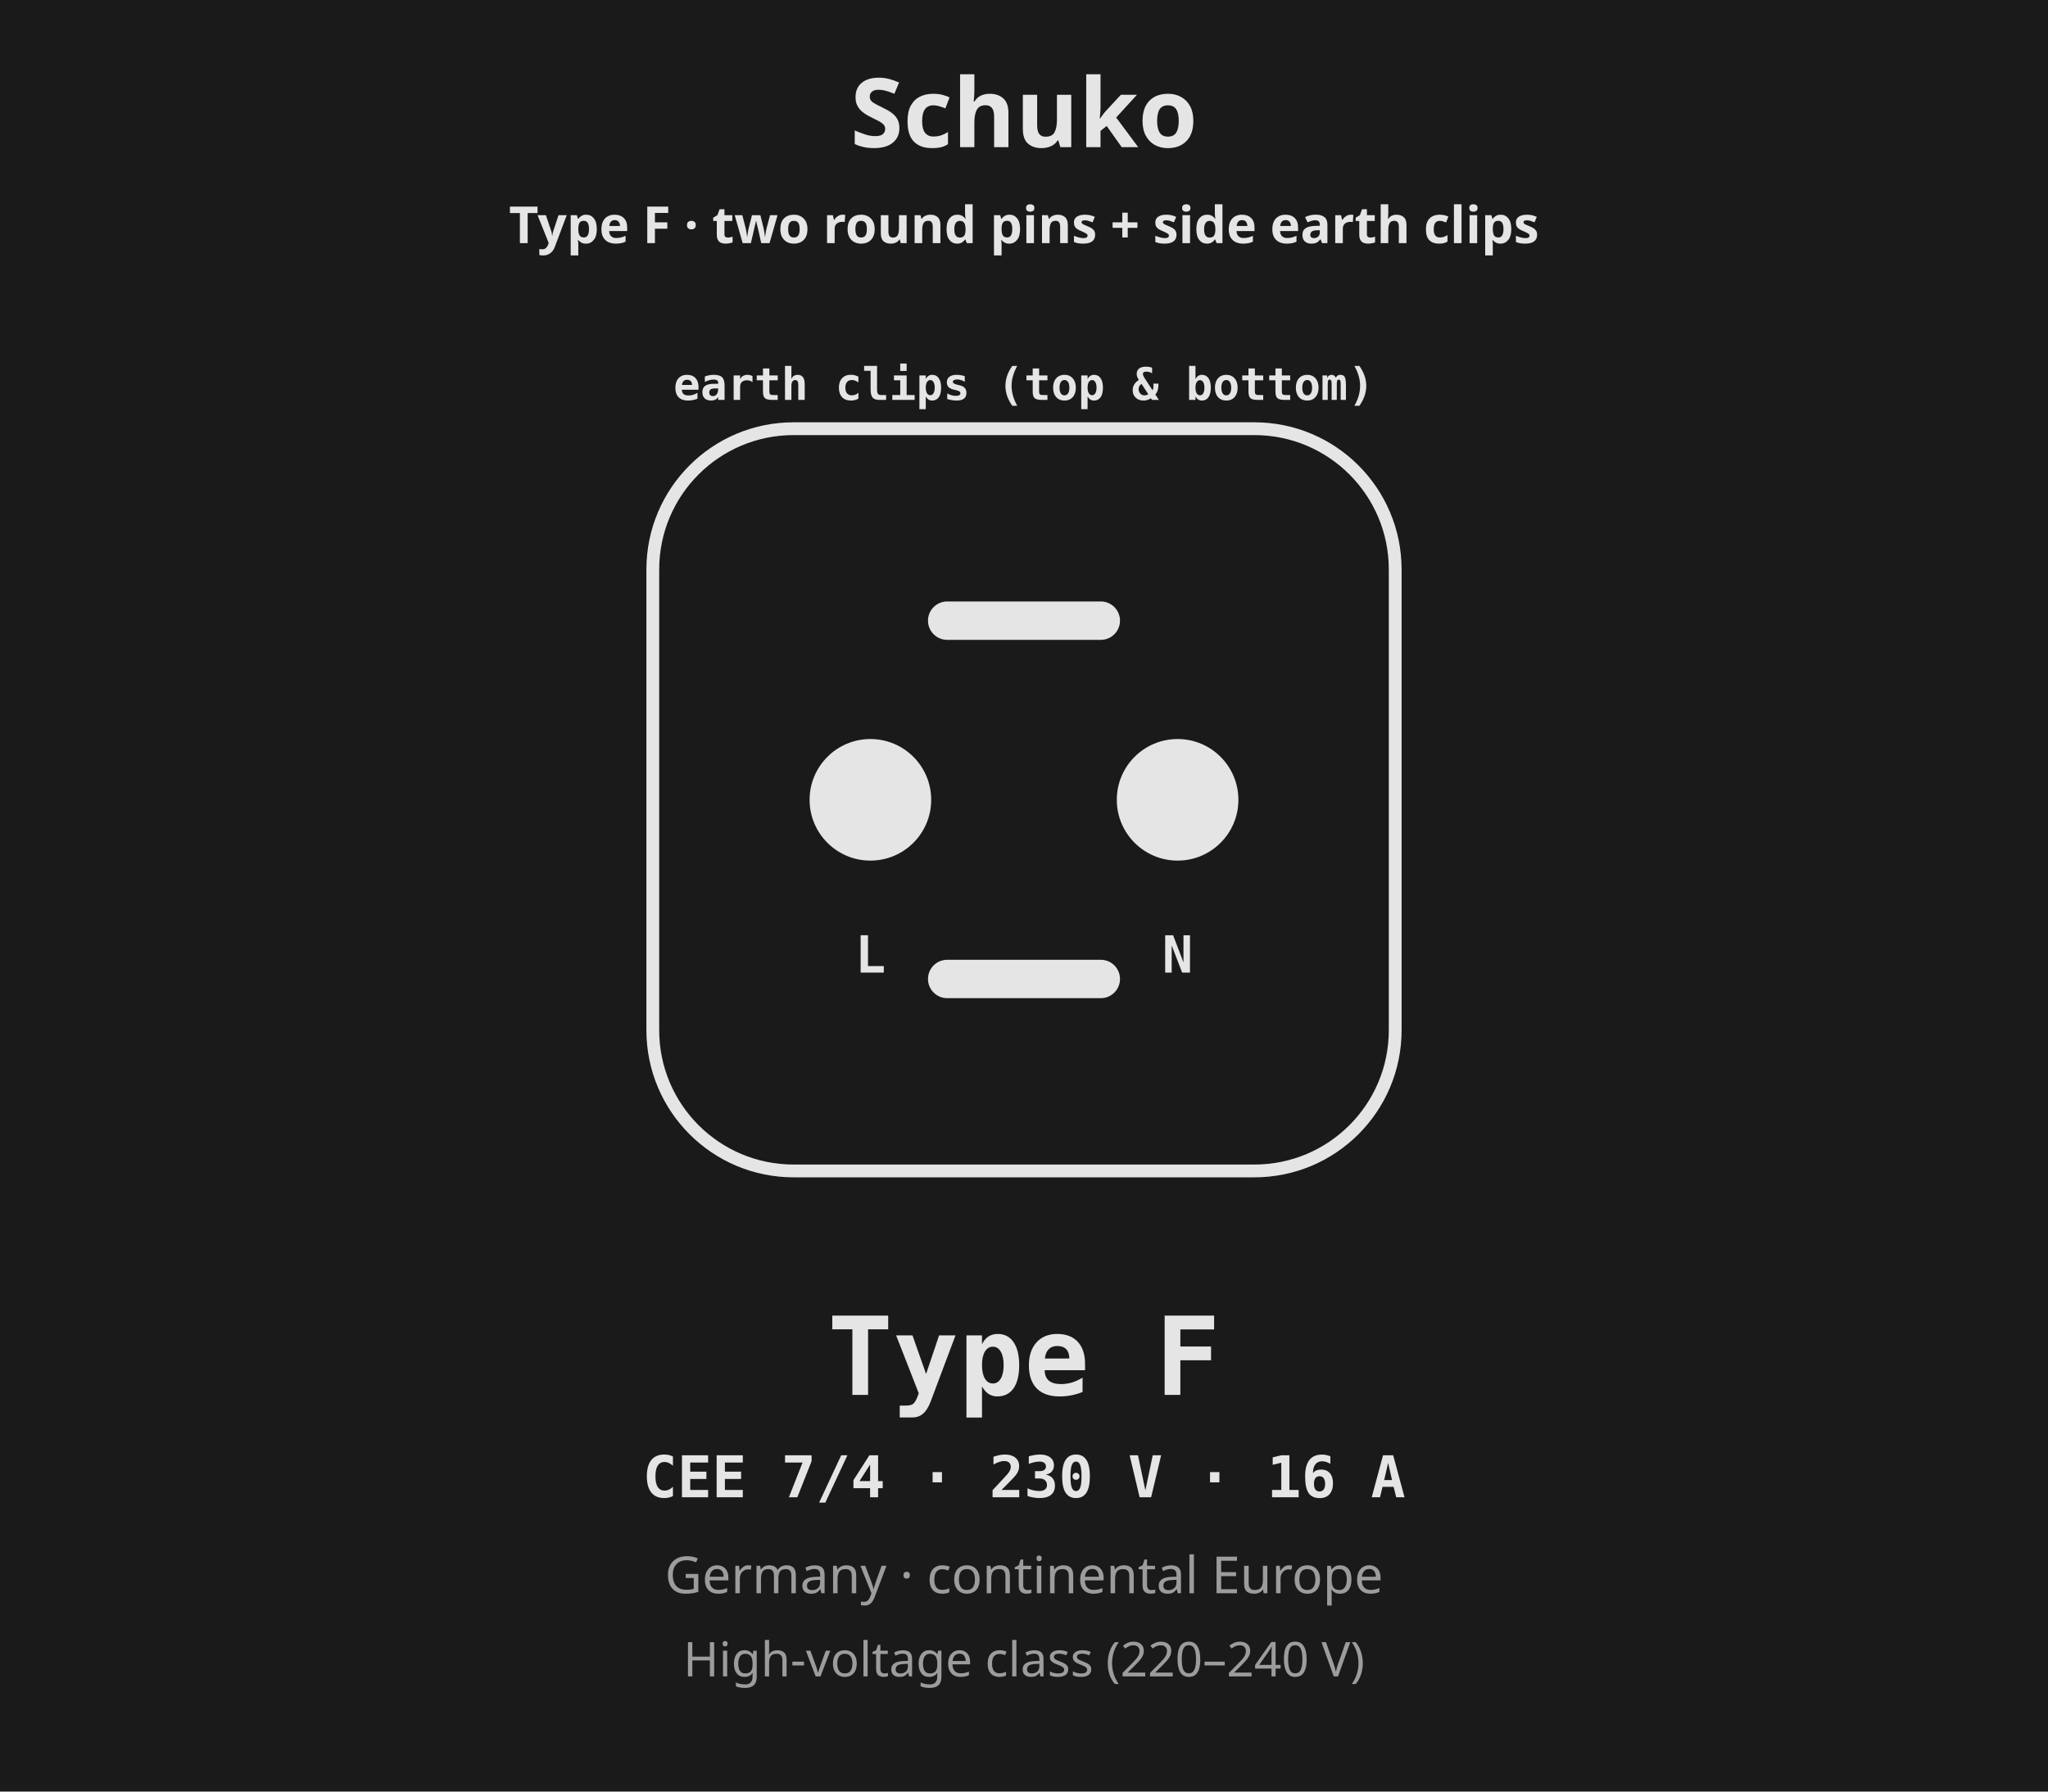
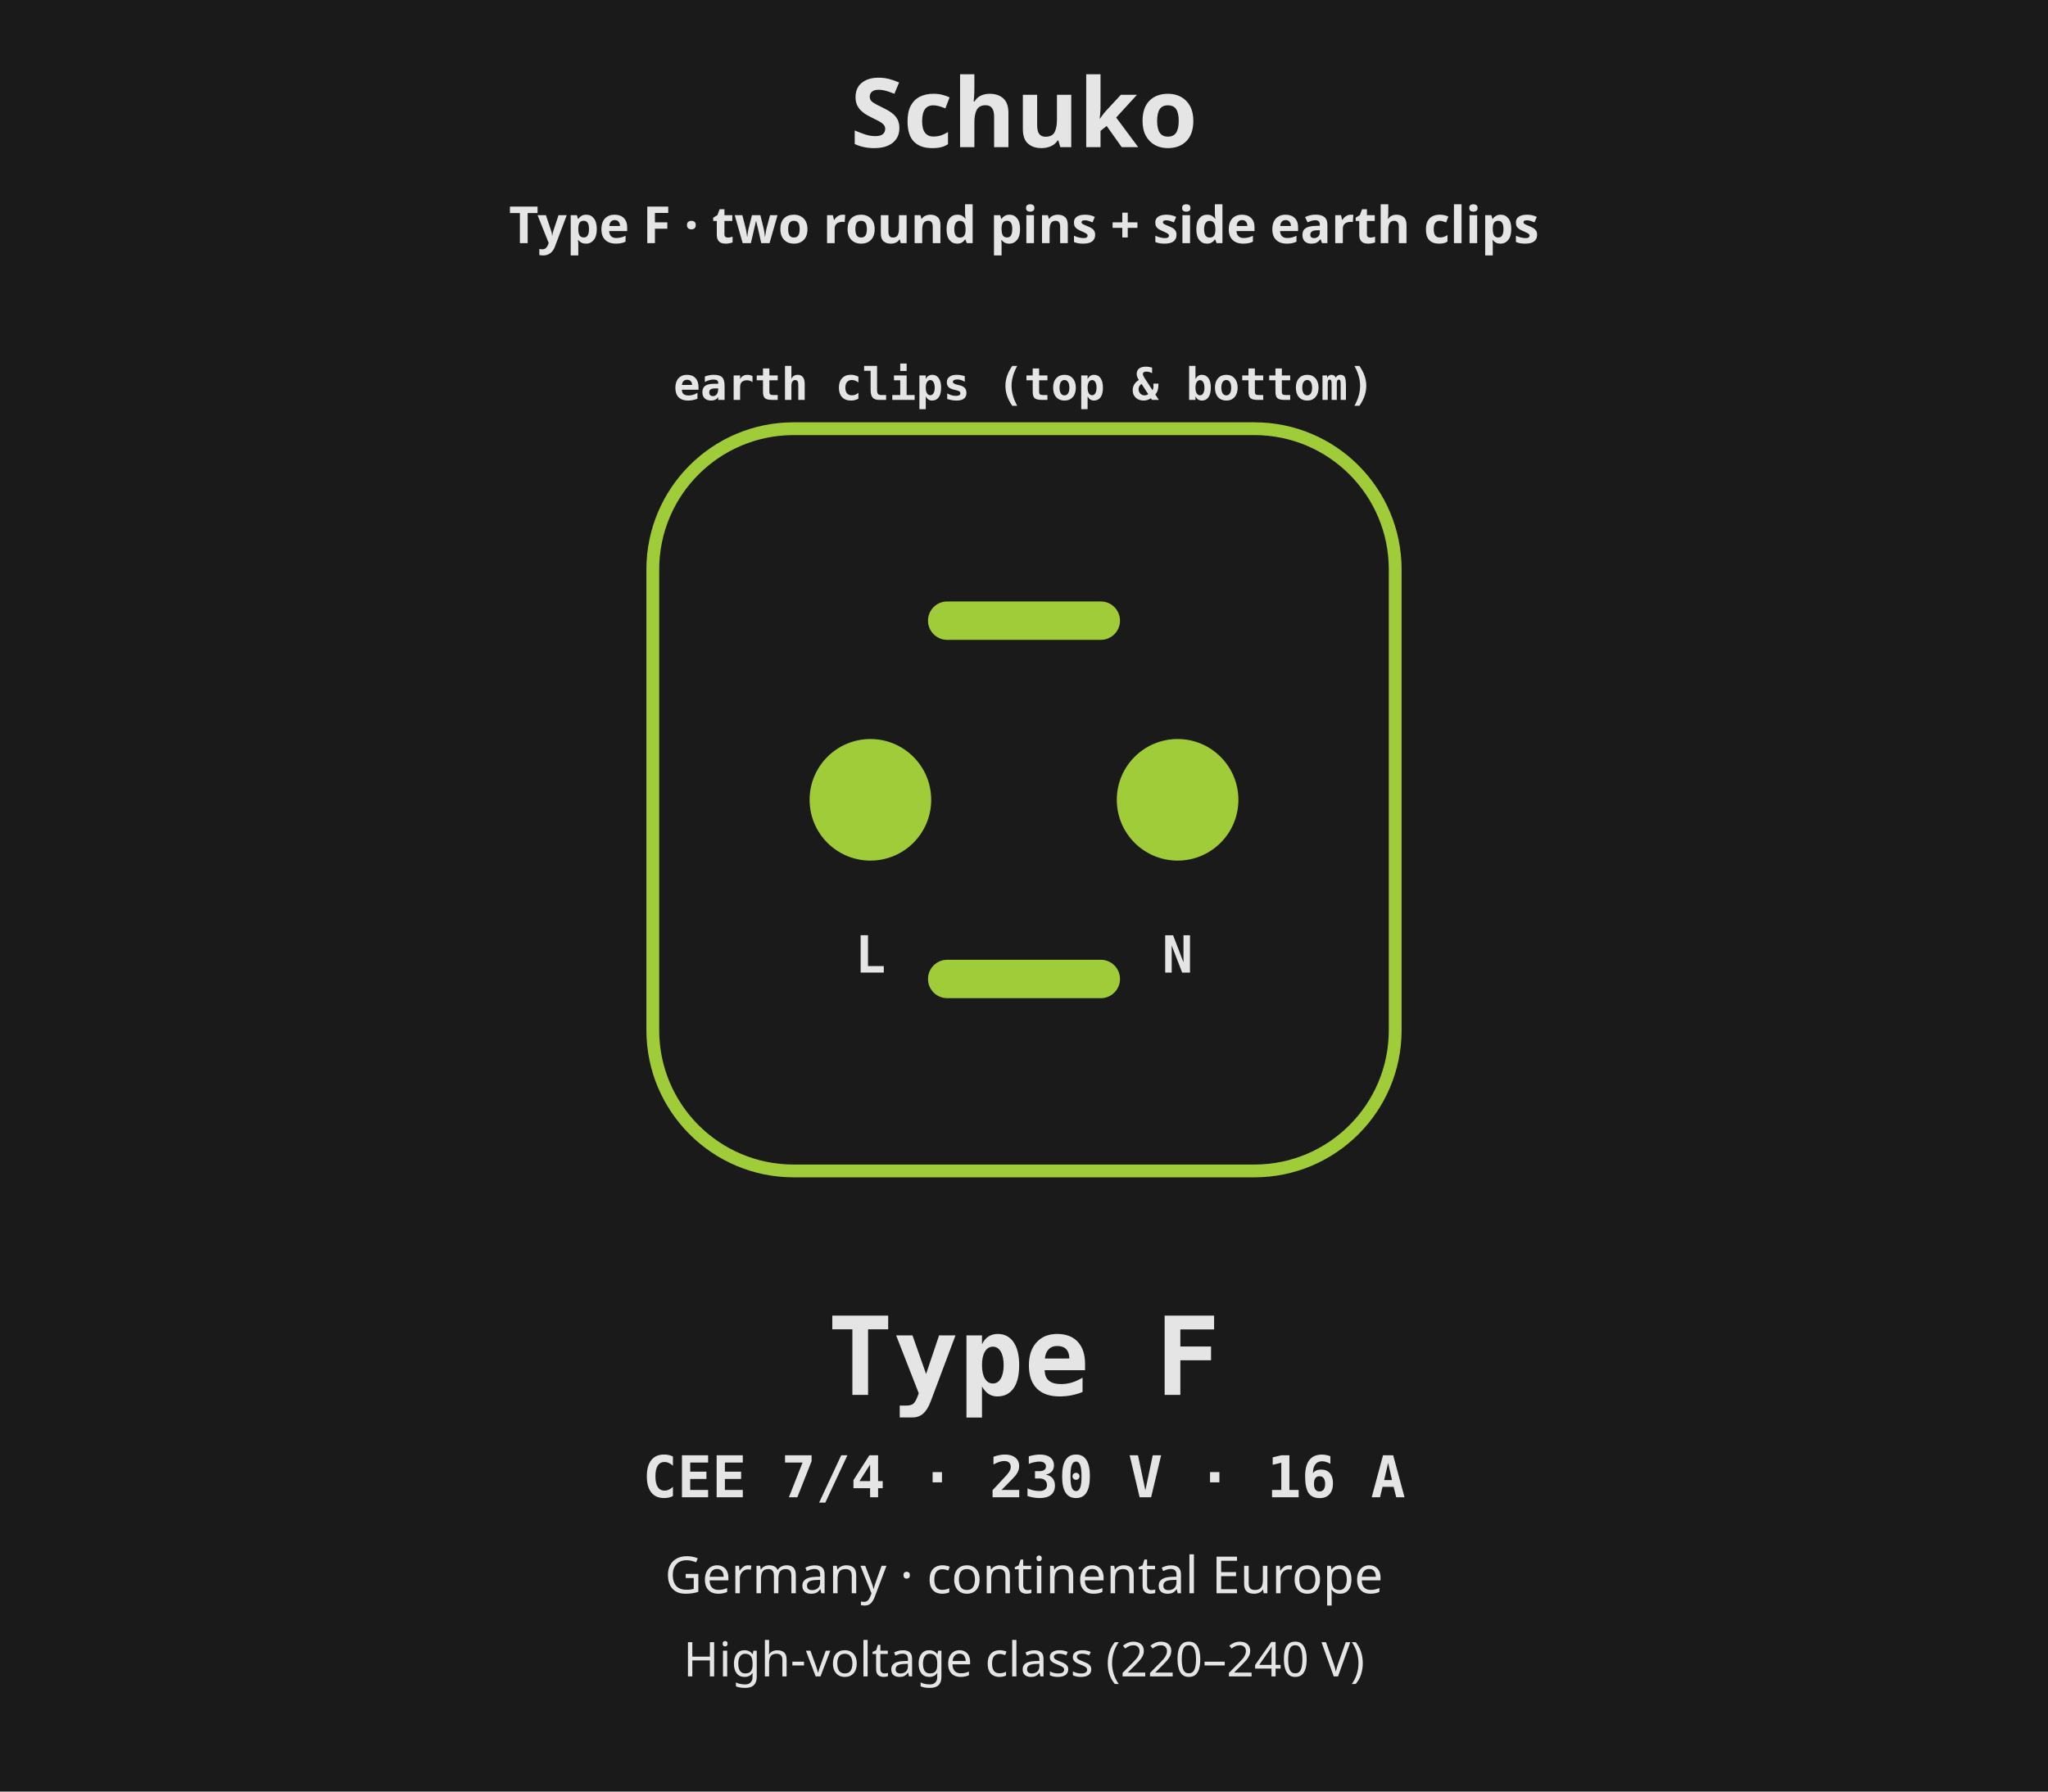
<svg xmlns="http://www.w3.org/2000/svg" viewBox="0 0 640 560" width="640" height="560" font-family="IBM Plex Sans, sans-serif" fill="none">
  <rect x="0" y="0" width="640" height="560" fill="#1A1A1A" />
  <text x="320" y="46" fill="#E5E5E5" font-size="30" font-weight="600" text-anchor="middle">Schuko</text>
  <text x="320" y="76" fill="#E5E5E5" font-size="16" font-weight="600" text-anchor="middle">Type F · two round pins + side earth clips</text>
-   <rect x="204" y="134" width="232" height="232" rx="44" stroke="#E5E5E5" stroke-width="4" />
-   <circle cx="272" cy="250" r="19" fill="#E5E5E5" />
-   <circle cx="368" cy="250" r="19" fill="#E5E5E5" />
-   <rect x="290" y="188" width="60" height="12" rx="6" fill="#E5E5E5" />
-   <rect x="290" y="300" width="60" height="12" rx="6" fill="#E5E5E5" />
+   <rect x="204" y="134" width="232" height="232" rx="44" stroke="#A1CC3A" stroke-width="4" />
+   <circle cx="272" cy="250" r="19" fill="#A1CC3A" />
+   <circle cx="368" cy="250" r="19" fill="#A1CC3A" />
+   <rect x="290" y="188" width="60" height="12" rx="6" fill="#A1CC3A" />
+   <rect x="290" y="300" width="60" height="12" rx="6" fill="#A1CC3A" />
  <text x="272" y="304" fill="#E5E5E5" font-size="16" font-weight="700" text-anchor="middle" font-family="DM Mono, monospace">L</text>
  <text x="368" y="304" fill="#E5E5E5" font-size="16" font-weight="700" text-anchor="middle" font-family="DM Mono, monospace">N</text>
  <text x="320" y="125" fill="#E5E5E5" font-size="14" font-weight="600" text-anchor="middle" font-family="DM Mono, monospace">earth clips (top &amp; bottom)</text>
  <text x="320" y="436" fill="#E5E5E5" font-size="34" font-weight="600" text-anchor="middle" font-family="DM Mono, monospace">Type F</text>
  <text x="320" y="468" fill="#E5E5E5" font-size="18" font-weight="600" text-anchor="middle" font-family="DM Mono, monospace">CEE 7/4 · 230 V · 16 A</text>
-   <text x="320" y="498" fill="#9C9C9C" font-size="16" font-weight="500" text-anchor="middle">Germany · continental Europe</text>
-   <text x="320" y="524" fill="#9C9C9C" font-size="15" font-weight="500" text-anchor="middle">High-voltage class (220–240 V)</text>
+   <text x="320" y="498" fill="#E5E5E5" font-size="16" font-weight="500" text-anchor="middle">Germany · continental Europe</text>
+   <text x="320" y="524" fill="#E5E5E5" font-size="15" font-weight="500" text-anchor="middle">High-voltage class (220–240 V)</text>
</svg>
